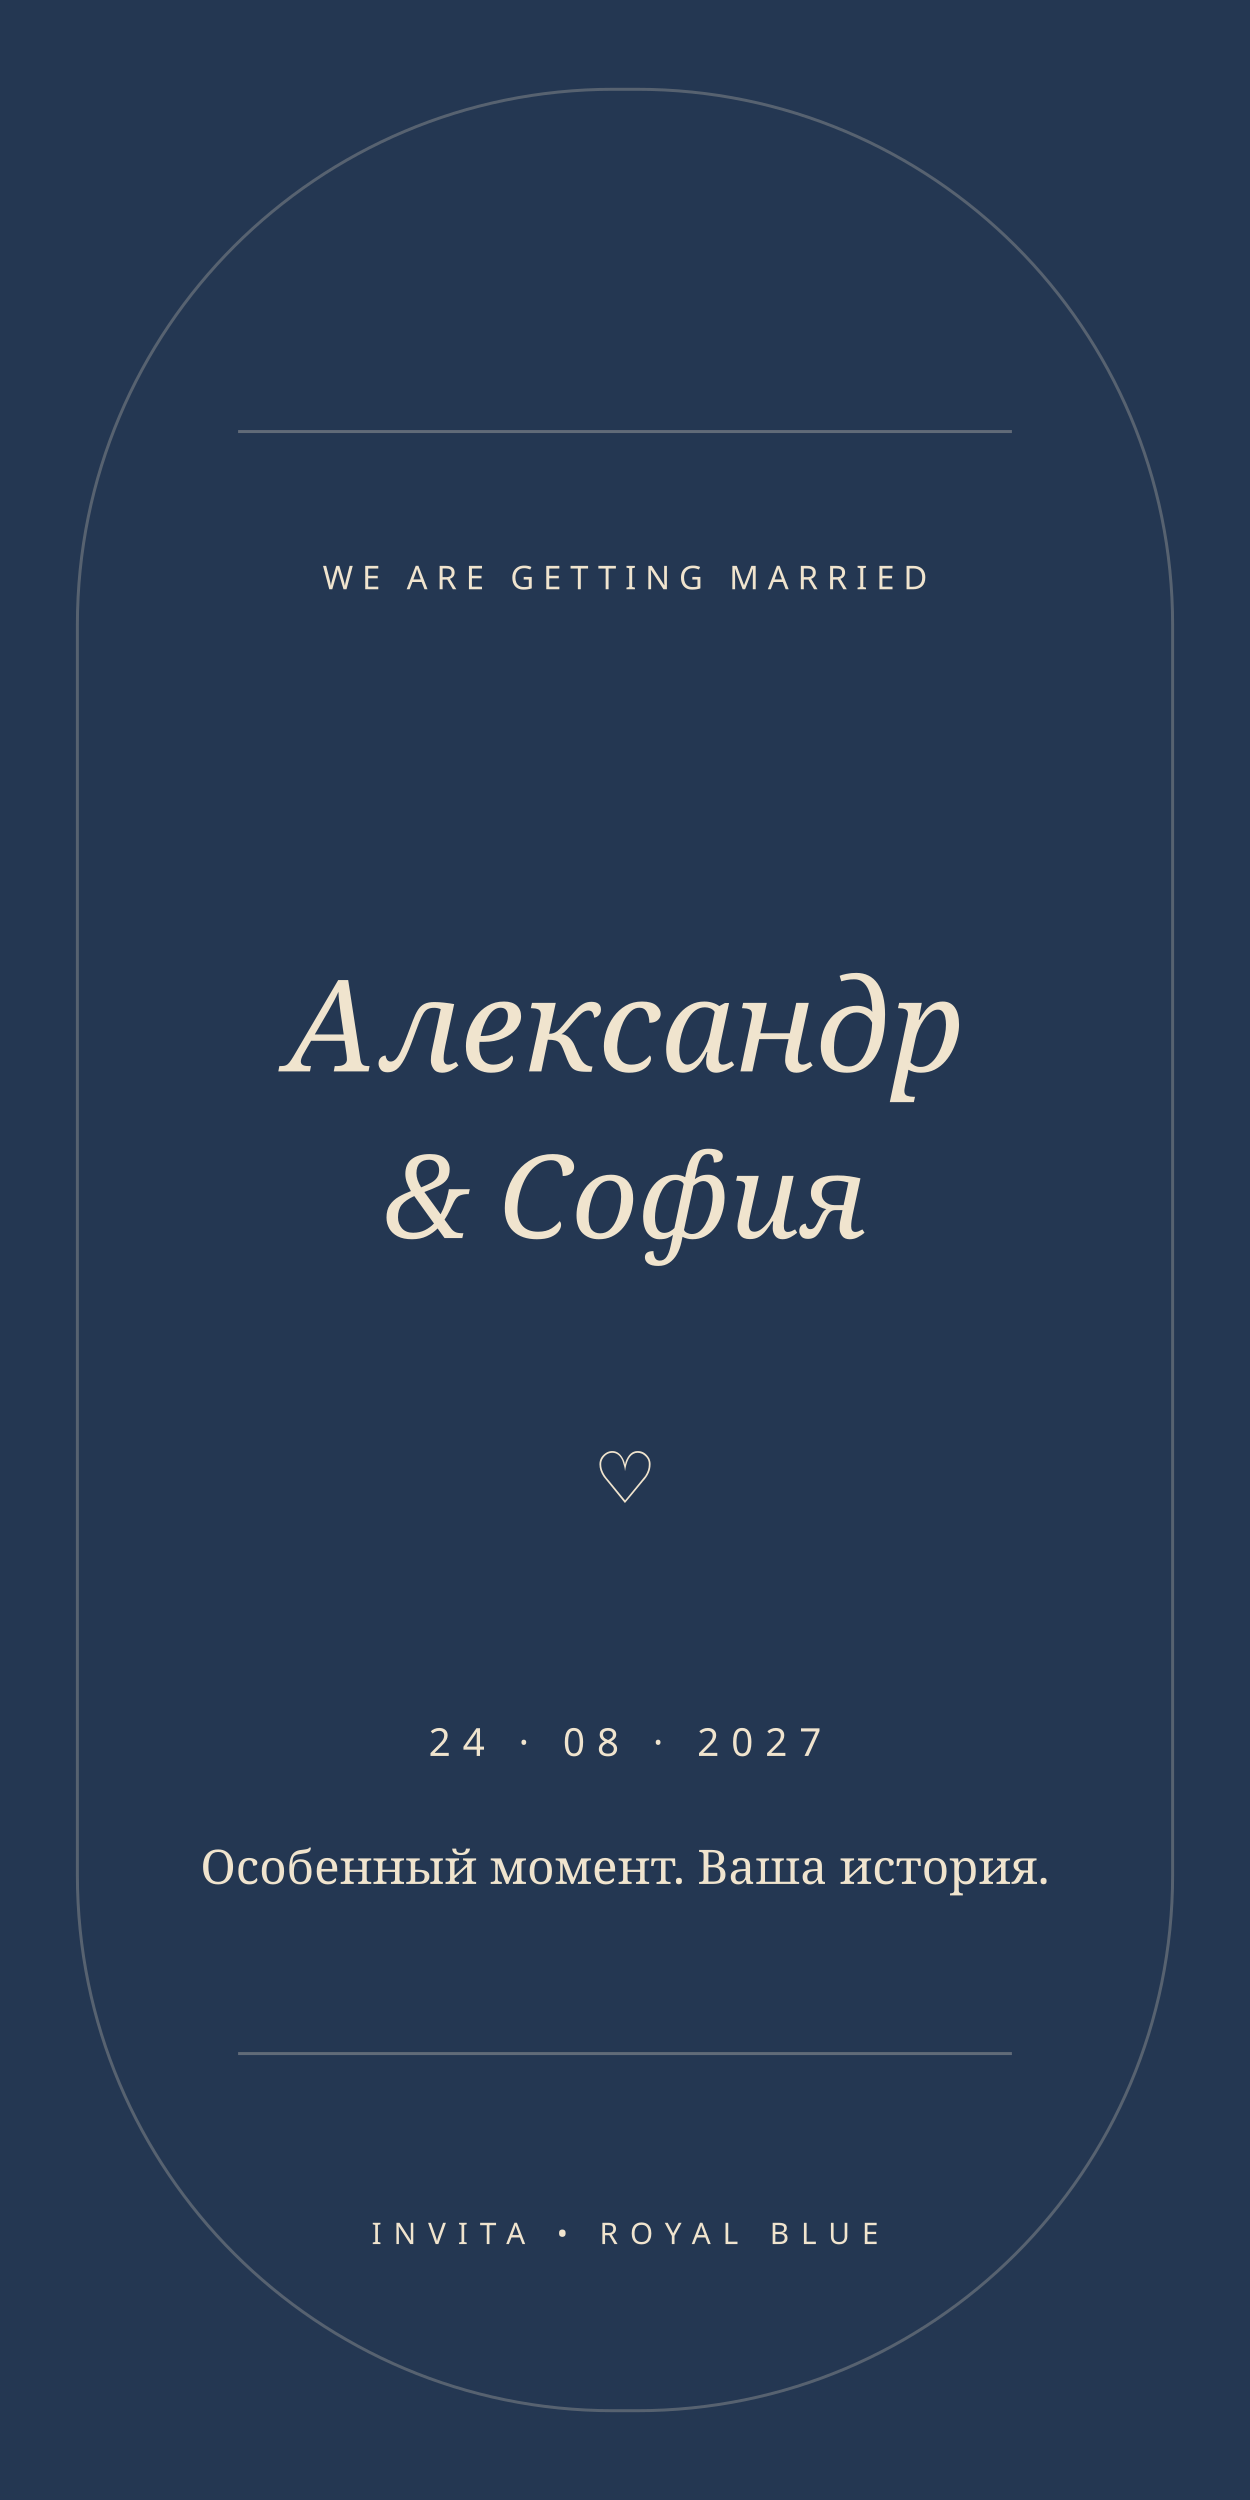
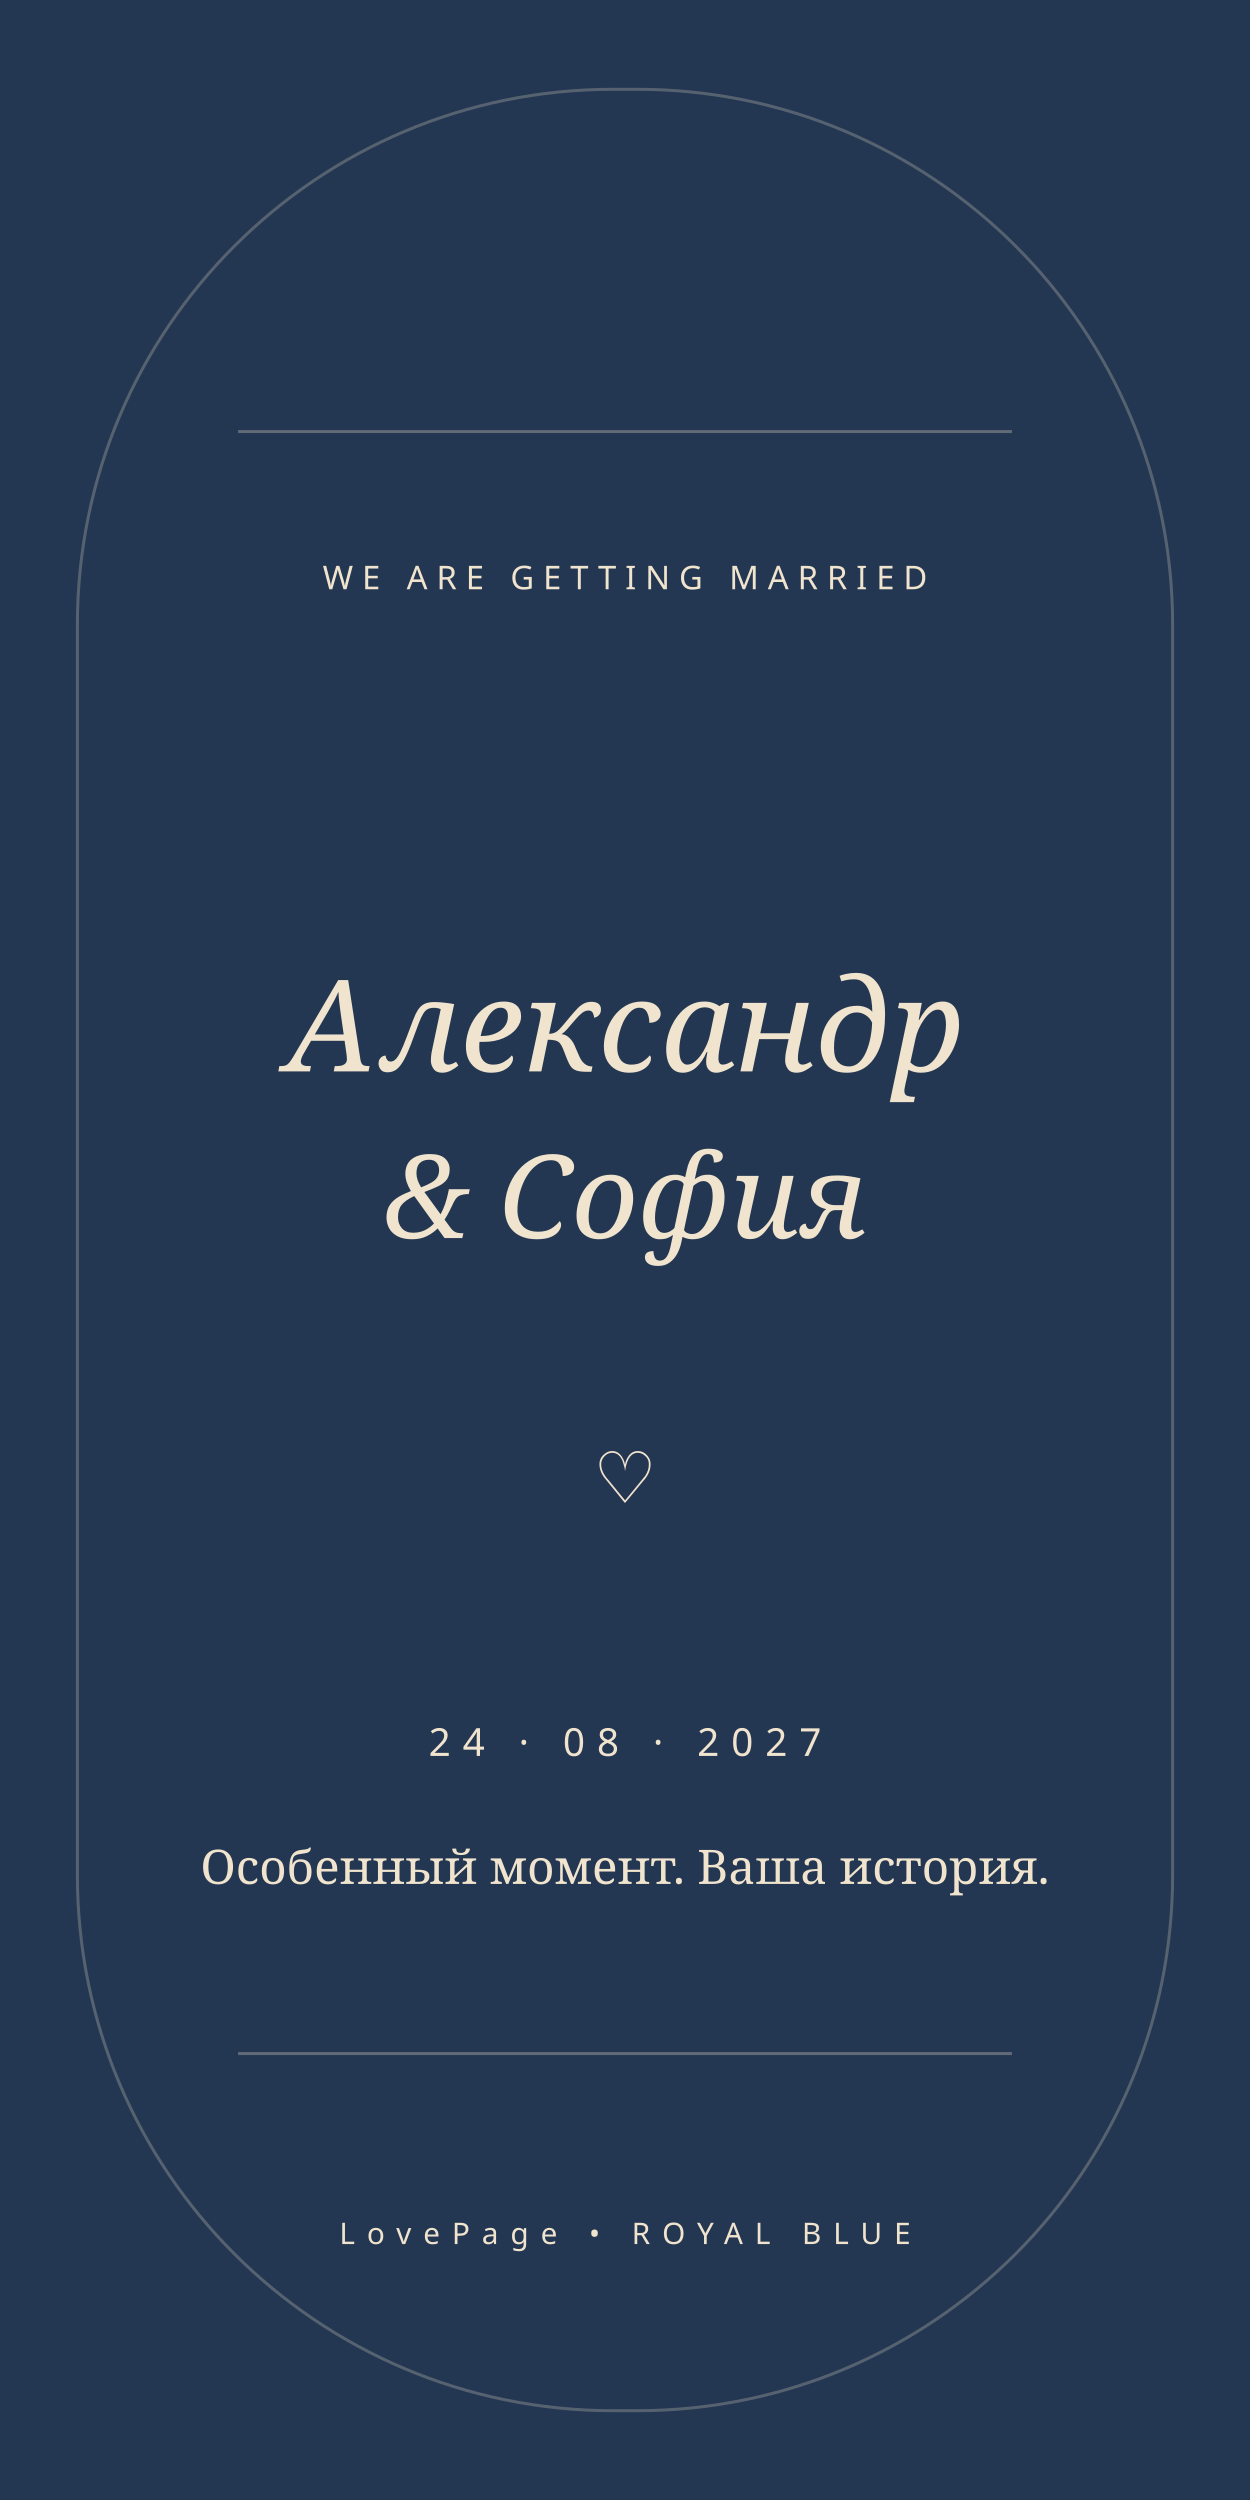
<svg xmlns="http://www.w3.org/2000/svg" width="420" height="840" viewBox="0 0 420 840">
  <rect width="420" height="840" fill="#243752" />
  <rect x="26" y="30" width="368" height="780" rx="180" fill="none" stroke="#f0e4ce" stroke-opacity=".25" />
  <path d="M80 145h260M80 690h260" stroke="#f0e4ce" stroke-opacity=".3" />
  <text x="210" y="198" text-anchor="middle" font-family="sans-serif" font-size="11" letter-spacing="3" fill="#f0e4ce">WE ARE GETTING MARRIED</text>
  <text x="210" y="360" text-anchor="middle" font-family="Georgia,serif" font-size="43" font-style="italic" fill="#f0e4ce">Александр</text>
  <text x="210" y="416" text-anchor="middle" font-family="Georgia,serif" font-size="39" font-style="italic" fill="#f0e4ce">&amp; София</text>
  <text x="210" y="505" text-anchor="middle" font-family="Georgia,serif" font-size="24" fill="#f0e4ce">♡</text>
  <text x="210" y="590" text-anchor="middle" font-family="sans-serif" font-size="13" letter-spacing="4" fill="#f0e4ce">24 · 08 · 2027</text>
  <text x="210" y="633" text-anchor="middle" font-family="Georgia,serif" font-size="16" fill="#f0e4ce">Особенный момент. Ваша история.</text>
-   <text x="210" y="754" text-anchor="middle" font-family="sans-serif" font-size="10" letter-spacing="4" fill="#f0e4ce">INVITA • ROYAL BLUE</text>
+   <text x="210" y="754" text-anchor="middle" font-family="sans-serif" font-size="10" letter-spacing="4" fill="#f0e4ce">LovePage • ROYAL BLUE</text>
</svg>
